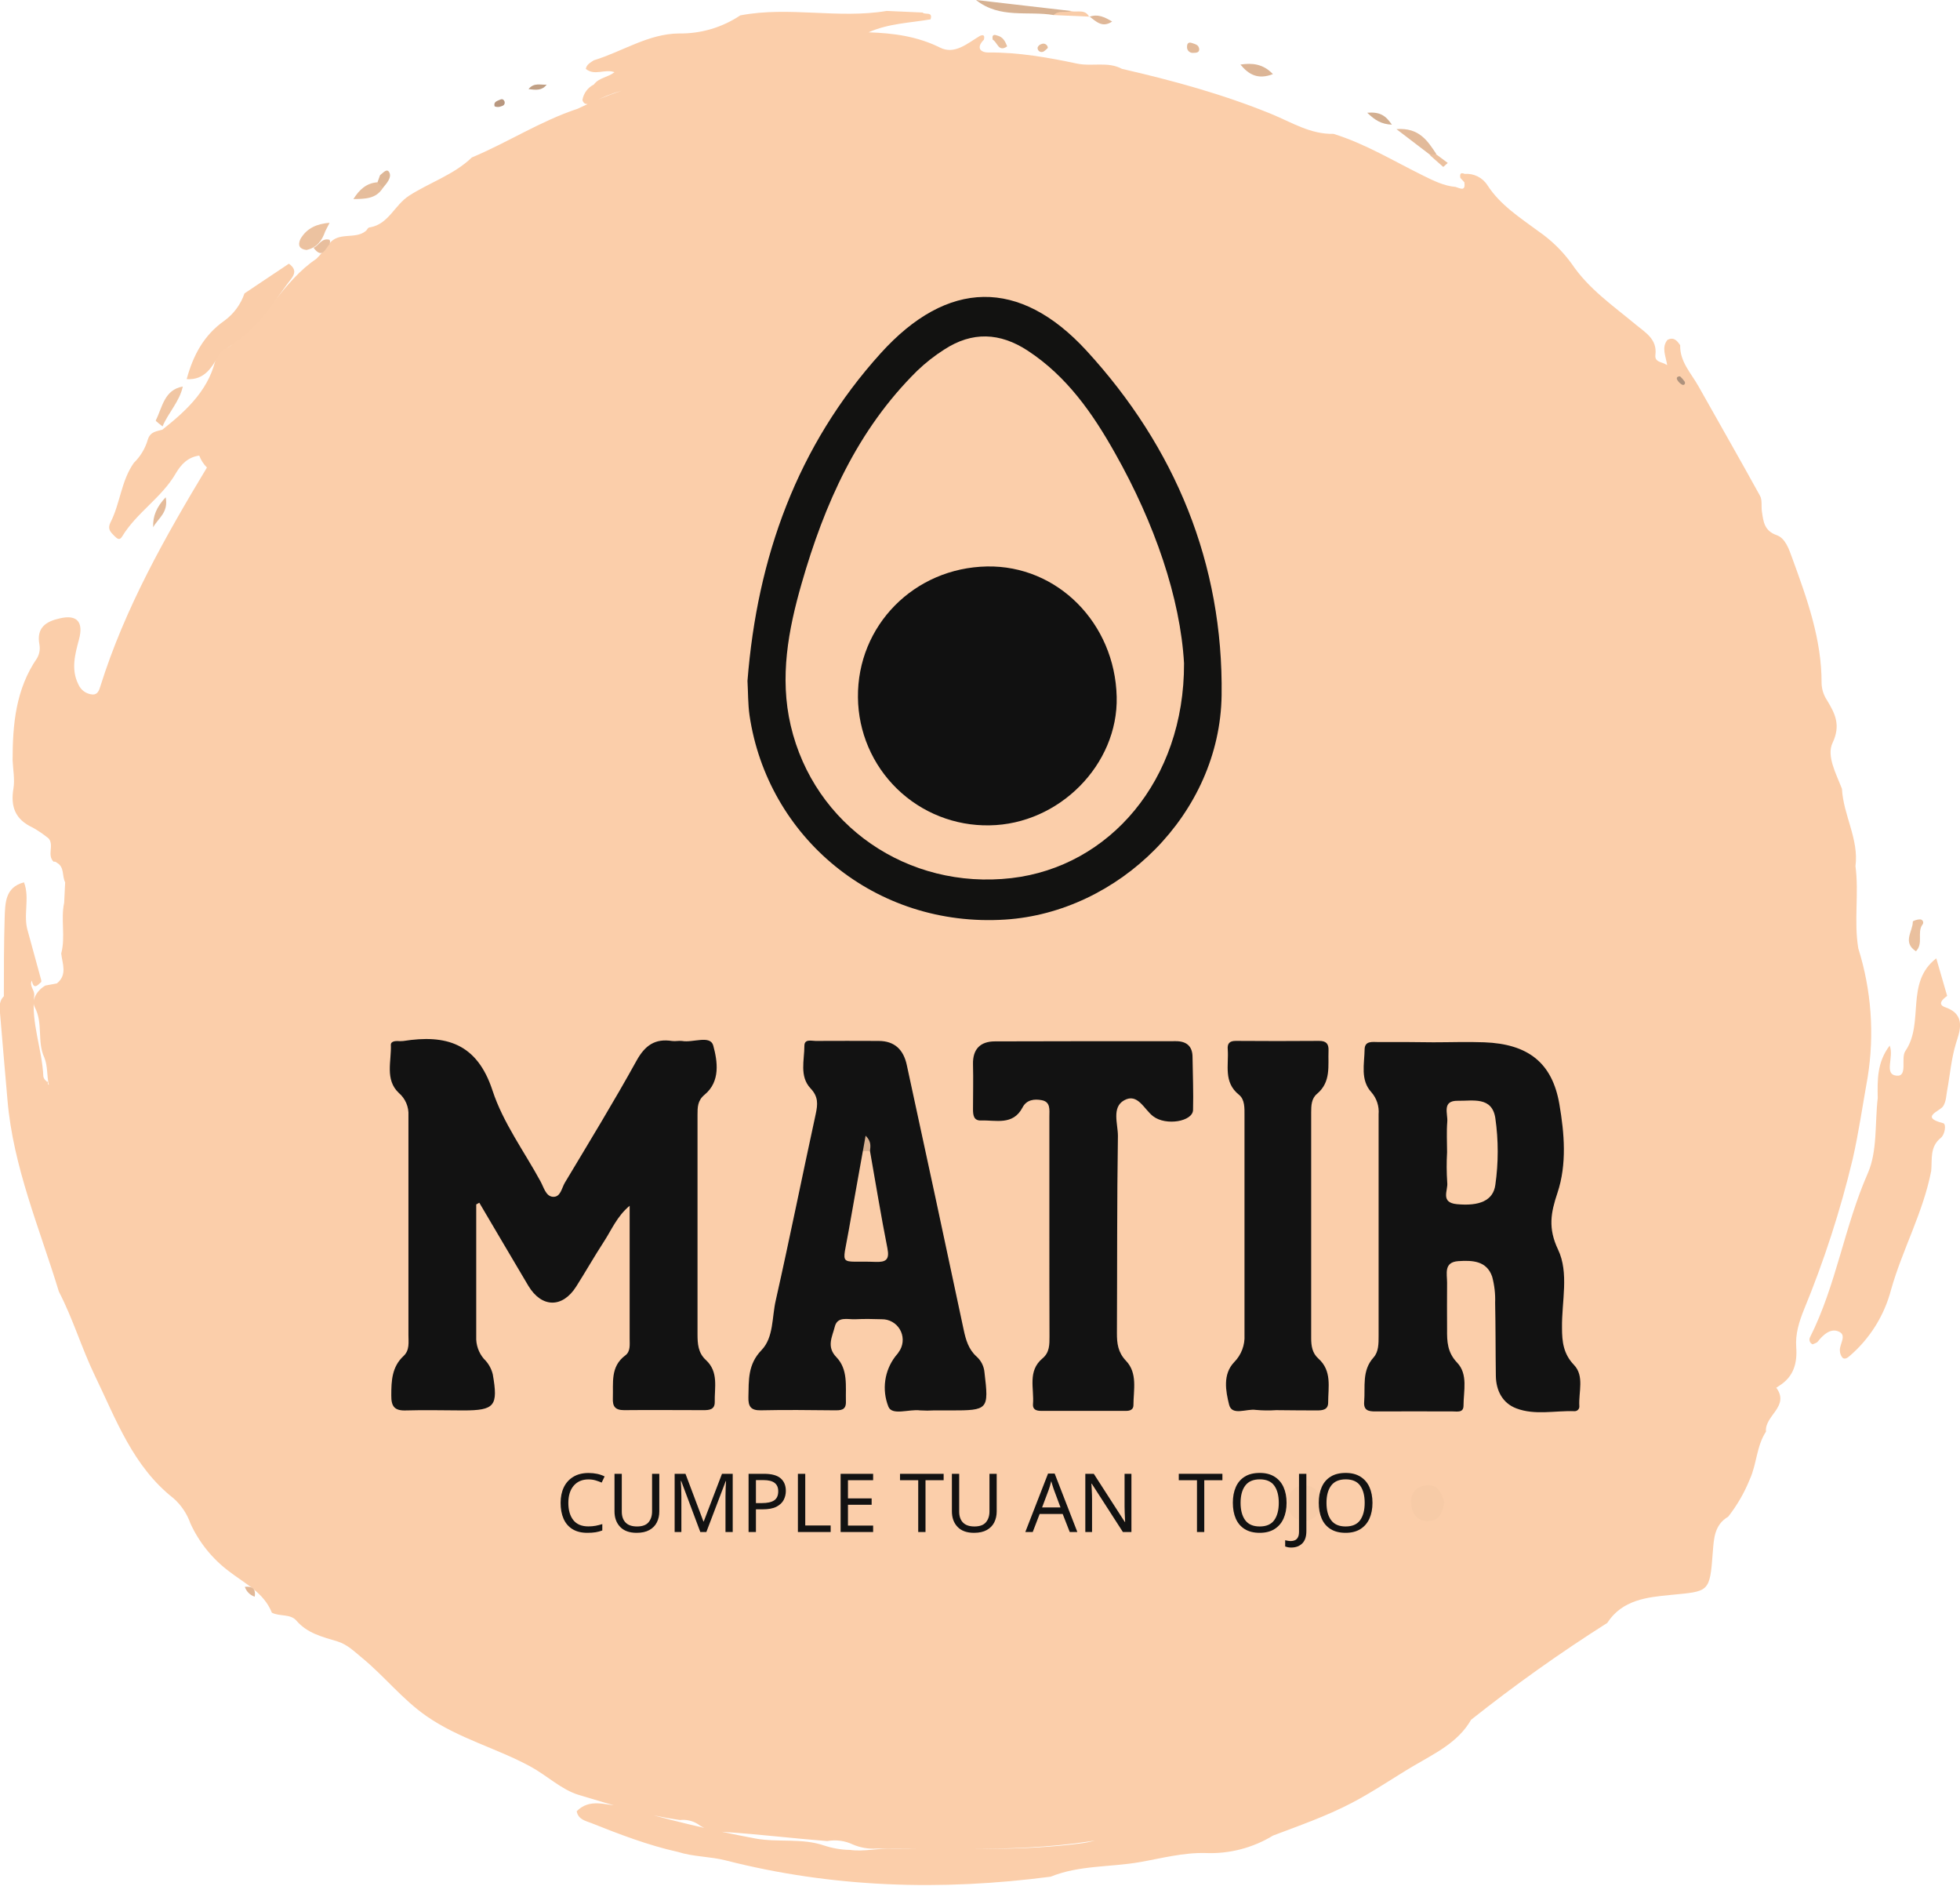
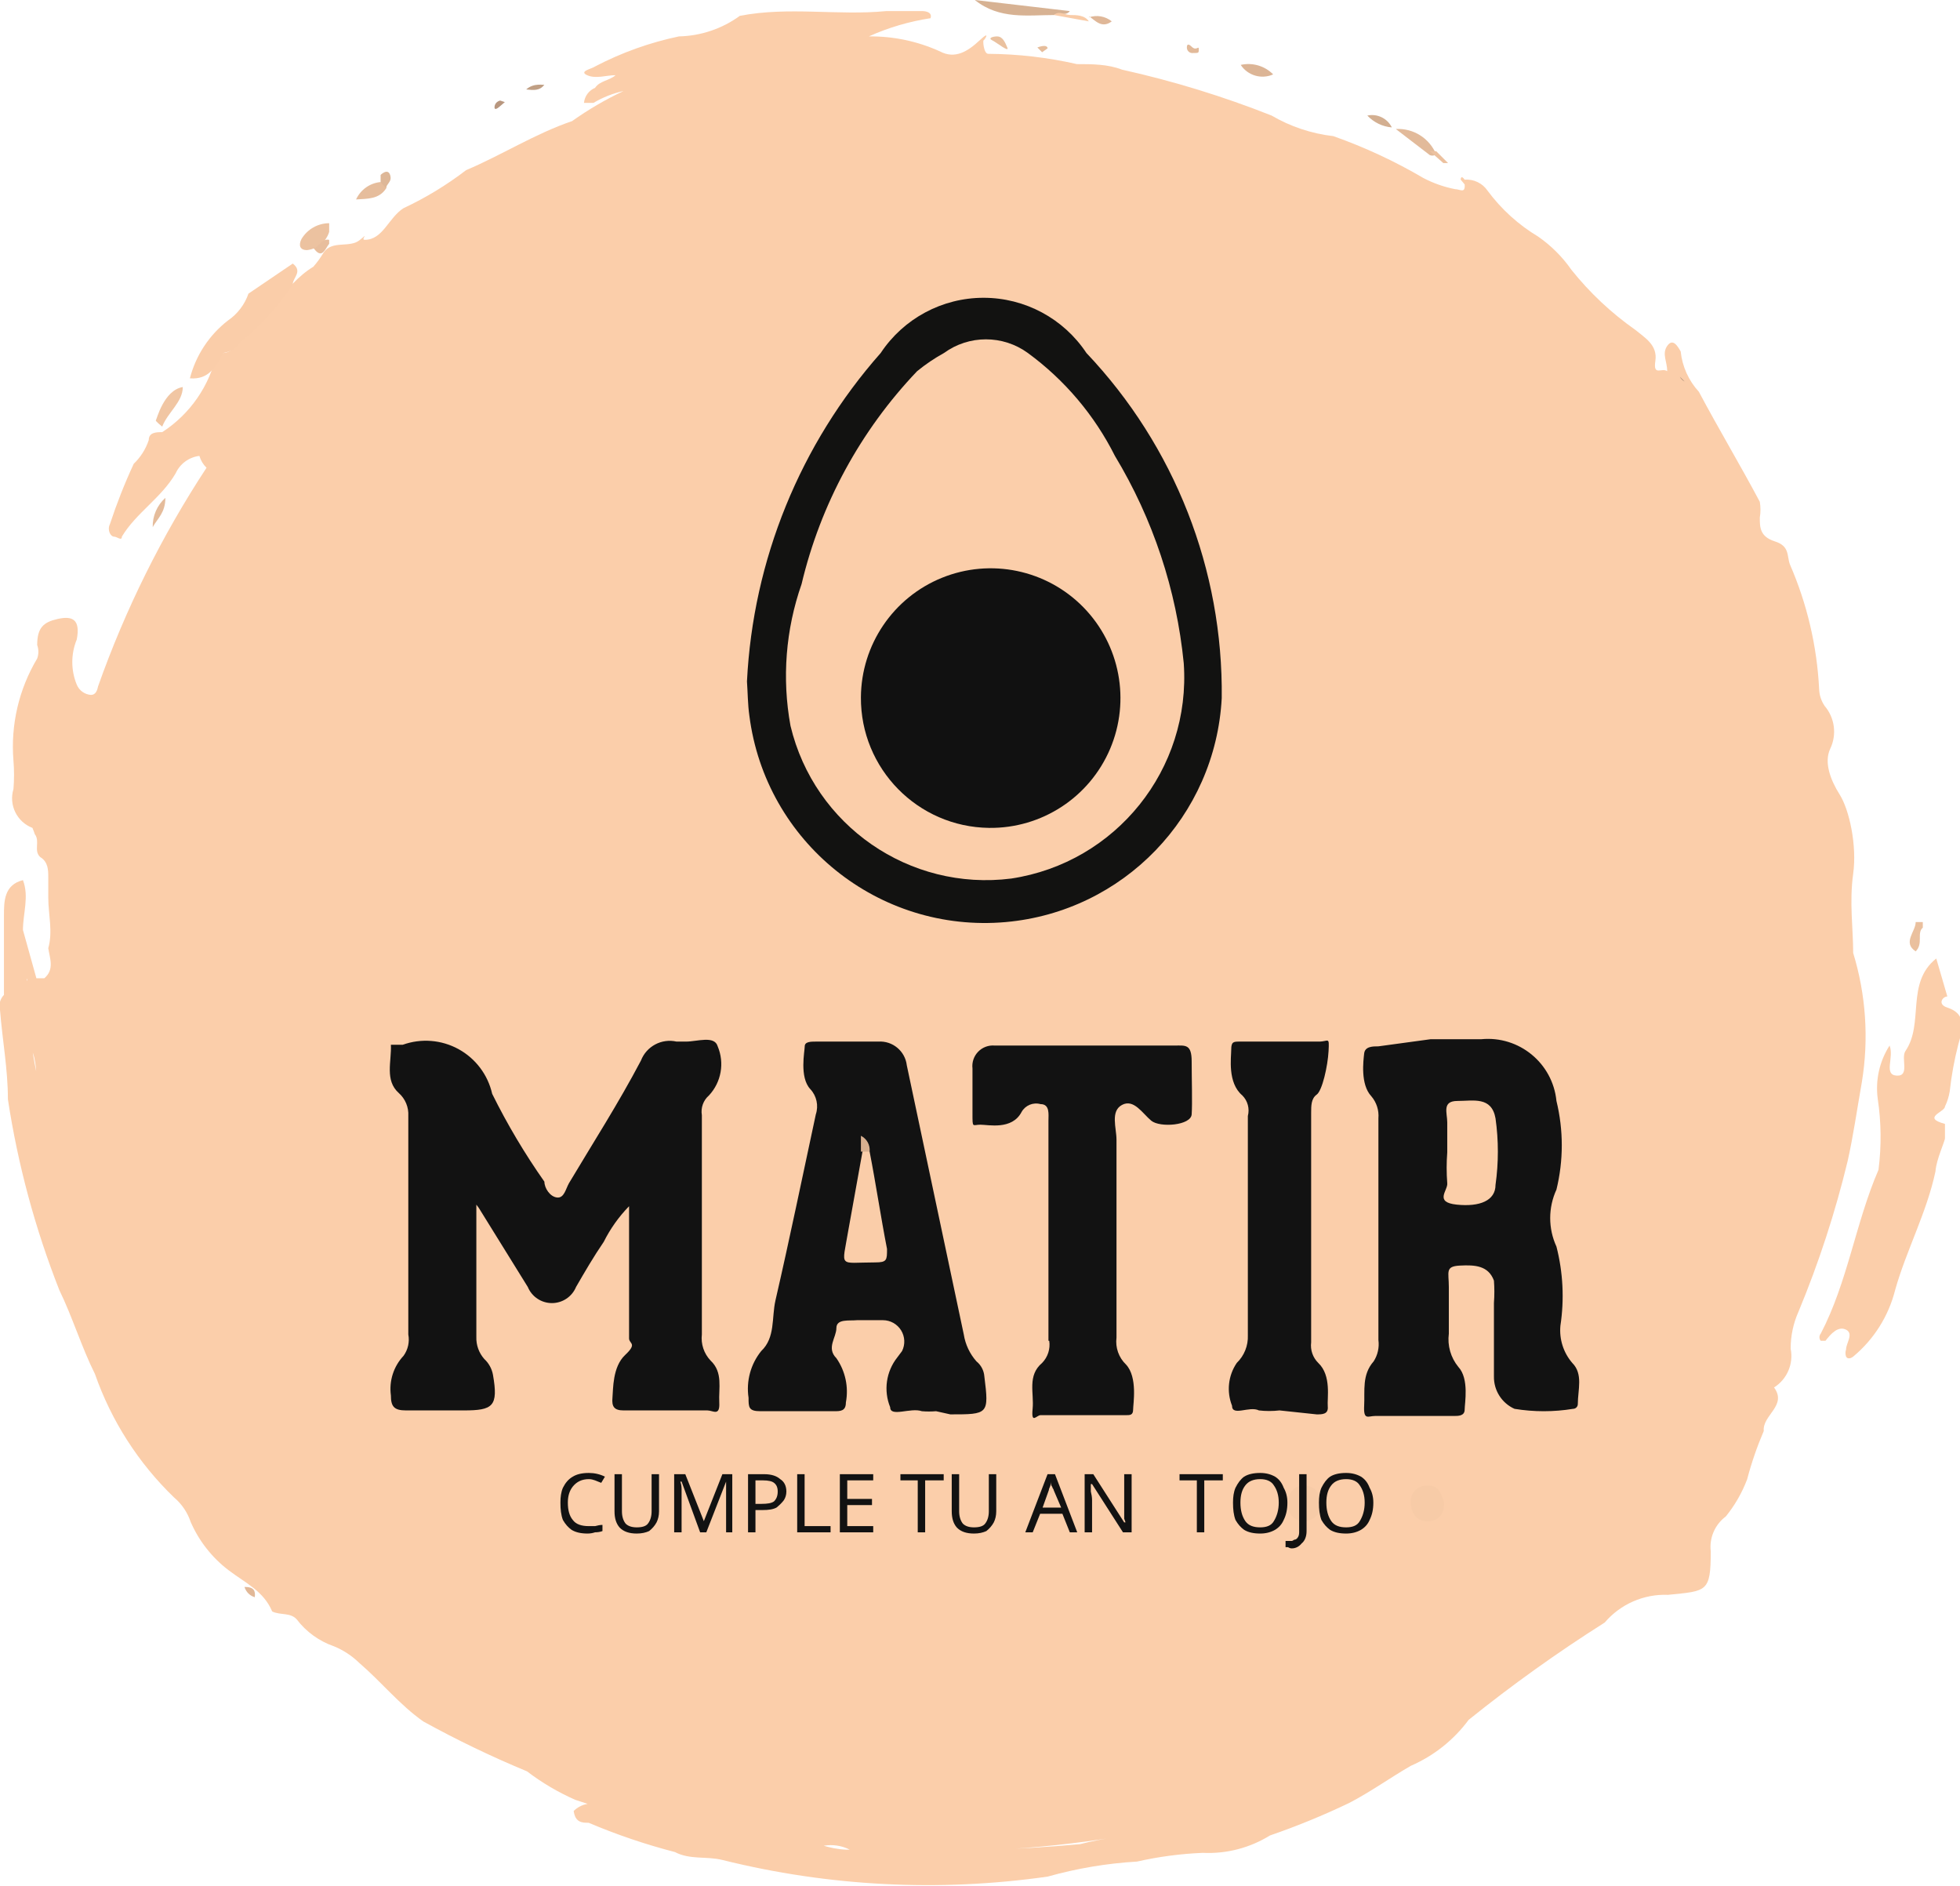
- <svg xmlns="http://www.w3.org/2000/svg" id="Capa_1" data-name="Capa 1" viewBox="0 0 491.49 472.62">
+ <svg xmlns="http://www.w3.org/2000/svg" id="Capa_1" data-name="Capa 1" viewBox="0 0 24.77 23.82">
  <defs>
-     <style>.cls-1{fill:#fbceaa;}.cls-2{fill:#e5bc9b;}.cls-3{fill:#e2ba9a;}.cls-4{fill:#d3af91;}.cls-5{fill:#ecc19f;}.cls-6{fill:#facda9;}.cls-7{fill:#f1c6a3;}.cls-8{fill:#ecc2a0;}.cls-9{fill:#e6bd9c;}.cls-10{fill:#deb797;}.cls-11{fill:#d7b293;}.cls-12{fill:#f9cca8;}.cls-13{fill:#dfb798;}.cls-14{fill:#eac19f;}.cls-15{fill:#e6bd9b;}.cls-16{fill:#dcb596;}.cls-17{fill:#eac09e;}.cls-18{fill:#c09f84;}.cls-19{fill:#b8977f;}.cls-20{fill:#e8be9d;}.cls-21{fill:#121211;}.cls-22,.cls-29{fill:#121212;}.cls-23{fill:#ae927c;}.cls-24{fill:#e2b897;}.cls-25{fill:#fbcea9;}.cls-26{fill:#d8b090;}.cls-27{fill:#f7cba7;}.cls-28{fill:#111;}.cls-29{font-size:20.44px;font-family:ArialRoundedMTBold, Arial Rounded MT Bold;}.cls-30{letter-spacing:-0.01em;}</style>
+     <style>.cls-1{fill:#fbceaa;}.cls-2{fill:#e5bc9b;}.cls-3{fill:#e2ba9a;}.cls-4{fill:#d3af91;}.cls-5{fill:#ecc19f;}.cls-6{fill:#facda9;}.cls-7{fill:#f1c6a3;}.cls-8{fill:#ecc2a0;}.cls-9{fill:#e6bd9c;}.cls-10{fill:#deb797;}.cls-11{fill:#d7b293;}.cls-12{fill:#f9cca8;}.cls-13{fill:#dfb798;}.cls-14{fill:#eac19f;}.cls-15{fill:#e6bd9b;}.cls-16{fill:#dcb596;}.cls-17{fill:#eac09e;}.cls-18{fill:#c09f84;}.cls-19{fill:#b8977f;}.cls-20{fill:#e8be9d;}.cls-21{fill:#121211;}.cls-22,.cls-29{fill:#121212;}.cls-23{fill:#ae927c;}.cls-24{fill:#e2b897;}.cls-25{fill:#fbcea9;}.cls-26{fill:#d8b090;}.cls-27{fill:#f7cba7;}.cls-28{fill:#111;}.cls-29{font-size:1.03px;font-family:ArialRoundedMTBold, Arial Rounded MT Bold;}.cls-30{letter-spacing:-0.01em;}</style>
  </defs>
  <g id="Logo">
-     <path class="cls-1" d="M191.08,17.75c12.18-2.34,24.53.92,36.72-1.12l9,.4c.59.67,2.62-.36,2,1.71-5.17.9-10.51,1-15.54,3.25,6.26.21,12.21,1,17.91,3.83,3.65,1.85,6.87-1.05,10-2.93,1.07-.46,1.21.06,1,.95-2,2-.91,3.23,1.19,3.21,7.5-.06,14.93,1.25,22.1,2.77,3.84.82,7.79-.59,11.33,1.33,12.73,2.92,25.34,6.36,37.42,11.3,5.13,2.1,9.83,5.13,15.63,5,8,2.47,15.14,6.86,22.6,10.52,2.57,1.26,5.1,2.52,8,2.78,1.11.31,2.57,1.29,2.21-1.17l-1-1.09c-.17-.9,0-1.48,1.08-1a6.19,6.19,0,0,1,5.7,2.82c3.23,5,8.13,8.1,12.76,11.53A34.4,34.4,0,0,1,399.56,80c4.23,6.29,10.32,10.49,16,15.2,2.38,2,5.5,3.67,5,7.64-.23,1.93,1.58,1.68,2.95,2.59-.36-2.33-1.47-4.42.07-6.33,1.59-.82,2.41.19,3.19,1.33-.1,4.15,2.74,7,4.58,10.28,5.14,9.16,10.38,18.27,15.44,27.47.6,1.09.28,2.66.48,4,.38,2.47.56,4.77,3.72,5.88,2.19.77,3.09,3.58,3.88,5.74,3.7,10.16,7.41,20.35,7.36,31.39a8.12,8.12,0,0,0,1.37,4.26c2,3.32,3.51,6.21,1.37,10.71-1.54,3.27.93,7.73,2.37,11.49.34,6.6,4.27,12.57,3.39,19.39.91,6.85-.44,13.78.71,20.62a70.47,70.47,0,0,1,2.33,32.38c-1.23,6.82-2.21,13.69-3.74,20.44a254.29,254.29,0,0,1-12.23,37.76c-1.2,3-2.17,6.09-1.93,9.34.29,4-.6,7.37-4.16,9.65l-.84.56c3.47,4.68-3,7-2.58,11-2.4,3.64-2.29,8.11-4.08,12a38.27,38.27,0,0,1-5.41,9.34c-3.43,2-3.59,5.48-3.84,8.79-.78,10.33-.87,9.87-10.73,10.83-5.66.55-12,1.18-15.74,7a394.52,394.52,0,0,0-34.15,24.28c-3.28,5.75-9.27,8.51-14.47,11.59s-10.13,6.48-15.5,9.28c-6.39,3.33-13.05,5.64-19.69,8.16a30.11,30.11,0,0,1-16.91,4.38c-5.57-.15-11.07,1.32-16.47,2.27-7.45,1.31-15.22.75-22.39,3.66-27.42,3.58-54.61,2.78-81.51-4.09-3.92-1-8.06-.88-11.95-2.12-7.45-1.65-14.56-4.38-21.64-7.2-1.5-.6-3.35-.89-3.75-3,3.32-3.34,7.26-1.49,11-1.32A335,335,0,0,0,195,474.82c5.64,1,11.55-.18,17.13,1.74a21.66,21.66,0,0,0,6.49,1.1c3.58.49,7.13-.5,10.7-.27,15.91-.2,31.84.72,47.7-1.44,3.21-.44,6.17-1.88,9.15-1.8-19.94,4.33-40.46,3.08-60.91,3.17a13,13,0,0,1-5.9-1,10.57,10.57,0,0,0-6.48-.88c-8.6-.67-17.15-1.72-25.76-2.28-2.32-.15-4.74-.46-6.71-2a7,7,0,0,0-4.44-1c-8.69-1.21-17.09-3.79-25.42-6.3-4.32-1.31-7.94-4.86-12.11-7.12-8.48-4.6-17.94-7-26-12.59-6.06-4.2-10.56-10-16.15-14.6-2-1.63-3.75-3.42-6.28-4.18-3.71-1.12-7.48-2-10.22-5.18-1.53-1.78-4.2-1-6.16-2-2.06-5.11-6.7-7.23-10.76-10.38a31.21,31.21,0,0,1-9.67-12,15.08,15.08,0,0,0-4.2-6.27c-10.21-8-14.42-19.75-19.78-30.83-3.31-6.85-5.46-14.2-9-21-4.82-15.86-11.46-31.21-12.89-48-.63-7.42-1.31-14.85-1.91-22.27-.11-1.37-.11-2.73,1-3.8,0-6.56,0-13.13.2-19.68.14-3.62.08-7.65,4.85-8.87,1.53,4-.33,8.35,1,12.4l3.31,12.09c0,.16.07.41,0,.49-.92.88-1.9,2-2.35-.36-.69,1.39.76,2.4.6,3.75-.8,6.93,2,13.49,2.29,20.31a1.86,1.86,0,0,0,.83,1.19c-.61.29.48-.23.33.41-.1.4.25.58.21.43-.53-2.24-.23-4.62-1.13-6.8-1.87-4-.23-8.54-2.4-12.62-.9-1.68.52-4.2,2.67-5.42l2.88-.53c2.68-2.16,1.38-4.91,1.09-7.5h0c1.12-4.19-.17-8.52.74-12.73l.25-5.12c-.84-1.58-.1-3.82-2.09-4.91a.85.85,0,0,0-.81-.25c-1.71-1.67.18-4.1-1.23-5.82a27.76,27.76,0,0,0-4.06-2.77c-4.32-2-5.55-5.21-4.78-9.77.38-2.28-.11-4.72-.21-7.08,0-9,.79-17.81,6.12-25.57a5,5,0,0,0,.61-3.41c-.82-4.29,1.68-5.84,5.16-6.6,4.3-1,5.91.95,4.77,5.25-1,3.72-2.05,7.53-.19,11.26A4.2,4.2,0,0,0,28.67,188c1.31.05,1.65-1.13,1.93-2,6.15-19.65,16.2-37.4,26.74-54.9a8.49,8.49,0,0,1-1.93-3c-2.82.4-4.53,2.15-5.92,4.53C46,138.65,39.7,142.4,36.07,148.4c-.68,1.11-1.25.49-1.94-.15-1-1-1.77-1.75-1-3.34,2.47-4.78,2.68-10.46,5.9-15a13.31,13.31,0,0,0,3.5-5.86c.65-2,2.18-2,3.65-2.45,6.3-5,12.1-10.37,13.59-18.84a3.08,3.08,0,0,1,1.36-1.53,3.2,3.2,0,0,0,3.08-1.8c8.16-5.57,12.32-15.11,20.53-20.62a13.92,13.92,0,0,0,2.68-3.51L88,75c2.35-3.11,6.52-1,9.17-3.2.39-.29.48-.93,1.12-.92,4.62-.84,6.09-5.58,9.76-7.94,5.17-3.32,11.22-5.24,15.73-9.58,9-3.76,17.23-9.14,26.53-12.21a91.85,91.85,0,0,1,11.1-4.55,38.72,38.72,0,0,0-7.5,3c-.65.38-2,.84-2.41-.65a5.3,5.3,0,0,1,2.87-3.87c1.24-1.73,3.5-1.76,5.17-3.09-2.41-.9-5,1-7.19-.83.21-1.16,1.19-1.59,2-2.15,7.17-2.18,13.71-6.69,21.39-6.73A26.91,26.91,0,0,0,191.08,17.75Z" transform="translate(-5.45 -13.89)" />
-     <path class="cls-2" d="M47,138.55c.76,3.89-2,5.34-3.14,7.53C43.74,143.3,44.69,141,47,138.55Z" transform="translate(-5.45 -13.89)" />
-     <path class="cls-1" d="M476.31,289.18c-.08-4.5-.2-9,3-13.16,1.15,2.91-1.56,7.2,1.71,7.54,2.92.31,1-4.4,2.21-6.17,4.86-7.07-.14-17.15,7.76-23.25.88,3,1.8,6.23,2.73,9.42-1.15.83-2.57,2.13-.45,2.86,5.35,1.84,3.54,6.19,2.67,9-1.22,4-1.5,8-2.24,11.94-.24,1.32-.22,2.65-1,3.87s-5.95,2.73,0,4.23c.91.22.41,2.9-.53,3.65-2.87,2.29-2.17,5.4-2.45,8.32-2,10.38-7.21,19.68-10.07,29.79a32.8,32.8,0,0,1-10.43,16.65c-.55.47-1.2.9-1.76.38a2.87,2.87,0,0,1-.64-1.75c-.16-1.67,2-4-.5-4.88-1.95-.71-3.74.94-5.05,2.61-.29.36-.87.47-1.28.68a1.28,1.28,0,0,1-.69-1.71c6.6-13.08,8.63-27.77,14.52-41.18C476.26,302.47,475.57,295.51,476.31,289.18Z" transform="translate(-5.45 -13.89)" />
-     <path class="cls-3" d="M364,52.66l-8.38-6.4c5.73-.44,7.84,3,10,6.23A1.23,1.23,0,0,1,364,52.66Z" transform="translate(-5.45 -13.89)" />
-     <path class="cls-4" d="M348.29,42.15c3.26-.27,4.67.76,6.19,3C351.83,45,350.33,44.1,348.29,42.15Z" transform="translate(-5.45 -13.89)" />
-     <path class="cls-5" d="M368.49,54.74l-1.13,1-3.41-3,1.63-.17Z" transform="translate(-5.45 -13.89)" />
-     <path class="cls-6" d="M61.54,101.51l-1,1c-1.86,3.31-3.64,6.71-8.28,6.43,1.61-5.9,4.24-11,9.5-14.68a14.13,14.13,0,0,0,5-6.82L77.89,80c2.68,1.9.72,3.54-.39,5.06-3.85,5.31-7.44,10.87-13.07,14.58A7.23,7.23,0,0,1,61.54,101.51Z" transform="translate(-5.45 -13.89)" />
-     <path class="cls-7" d="M51.29,110.79c-.81,3.77-3.62,6.52-5.08,10-.59-.51-1.78-1.33-1.7-1.5C46.18,116,46.6,111.63,51.29,110.79Z" transform="translate(-5.45 -13.89)" />
-     <path class="cls-8" d="M88.1,69.74,87,71.89c-.79,2.33-2.12,4.13-4.71,4.67-1.74-.23-2.23-1.15-1.51-2.74C82.41,71,85,70,88.1,69.74Z" transform="translate(-5.45 -13.89)" />
-     <path class="cls-9" d="M101.46,61c-1.74,2.82-4.59,2.74-7.39,2.8,1.41-2.27,3.19-4,6-4.21C101.26,59.36,101.89,59.65,101.46,61Z" transform="translate(-5.45 -13.89)" />
-     <path class="cls-10" d="M101.46,61l-1.35-1.41.64-1.78c.74-.53,1.75-1.9,2.35-.64S102.42,59.84,101.46,61Z" transform="translate(-5.45 -13.89)" />
-     <path class="cls-11" d="M269.69,17.67c-6.5-1.11-13.5,1-19.49-3.78L274,16.64C272.81,18.07,271,16.77,269.69,17.67Z" transform="translate(-5.45 -13.89)" />
-     <path class="cls-12" d="M269.69,17.67c1.2-1.3,2.9-.51,4.29-1,1.56.41,3.59-.62,4.61,1.48l.06-.09Z" transform="translate(-5.45 -13.89)" />
-     <path class="cls-13" d="M278.59,18.12c2.13-.82,3.89.07,5.74,1.17-2.47,1.66-4,0-5.68-1.26Z" transform="translate(-5.45 -13.89)" />
-     <path class="cls-14" d="M255.51,22.8c1.43.33,2,1.44,2.5,2.71-2.21,1.57-2.44-1.07-3.62-1.66C254.19,22.89,254.41,22.37,255.51,22.8Z" transform="translate(-5.45 -13.89)" />
-     <path class="cls-15" d="M268.21,25.91c-.39.31-.84.91-1.38,1a1,1,0,0,1-1.18-1.16,1.5,1.5,0,0,1,1-.83A1.12,1.12,0,0,1,268.21,25.91Z" transform="translate(-5.45 -13.89)" />
-     <path class="cls-16" d="M316.53,30.07c2.92-.43,5.64-.2,8.12,2.4-3.75,1.46-6.11.1-8.14-2.39Z" transform="translate(-5.45 -13.89)" />
-     <path class="cls-3" d="M306.17,26.23c0,.92-.88.9-1.47.91a1.42,1.42,0,0,1-1.59-1.54c0-.88.44-1.22,1.25-.92S306.05,25.08,306.17,26.23Z" transform="translate(-5.45 -13.89)" />
-     <path class="cls-17" d="M485.89,252.37c-3.47-2.27-.76-5-.78-7.43,0-.19,1.1-.56,1.69-.56a.8.8,0,0,1,.7,1.34C486.12,247.69,487.82,250.43,485.89,252.37Z" transform="translate(-5.45 -13.89)" />
-     <path class="cls-18" d="M142.53,35.11c-1.15,1.51-2.66,1.37-4.54,1.11C139.34,34.53,141,35.23,142.53,35.11Z" transform="translate(-5.45 -13.89)" />
-     <path class="cls-19" d="M132,39.41c.13,1-.7,1.05-1.25,1.25-.39.13-1.25,0-1.29-.17-.28-1.12.71-1.3,1.43-1.63C131.47,38.6,131.8,38.9,132,39.41Z" transform="translate(-5.45 -13.89)" />
-     <path class="cls-20" d="M84.07,76c1.38-.56,2-2.54,4-2a.92.92,0,0,1,0,1l.13,0C87,76.17,86.33,79,84.07,76Z" transform="translate(-5.45 -13.89)" />
-     <path class="cls-21" d="M192.89,184.58c2.44-30.93,12.43-58.94,33.42-82.15,16.72-18.49,34.79-18.91,51.6-.62,22.25,24.24,34.32,53.44,33.87,86.38-.41,29.82-25.94,54.39-54.2,56.23-32.74,2.13-59.67-20.7-64.18-51.2C193,190.38,193.05,187.46,192.89,184.58Z" transform="translate(-5.45 -13.89)" />
-     <path class="cls-22" d="M124.87,315.84c0,11,0,22.08,0,33.12a8,8,0,0,0,1.92,5.59,8,8,0,0,1,2.23,3.88c1.38,7.93.52,9.05-7.42,9.05-4.76,0-9.52-.15-14.27,0-2.93.12-3.8-.95-3.76-3.81,0-3.65.16-7.13,3.07-9.83,1.57-1.46,1.23-3.44,1.23-5.27,0-18.34,0-36.68,0-55a6.92,6.92,0,0,0-2.41-5.68c-3.55-3.35-1.81-8-2-12.11,0-.7.84-.91,1.56-.91a8.68,8.68,0,0,0,1.53,0c10.7-1.69,18.52.52,22.41,12.43,2.64,8.07,7.95,15.25,12.07,22.83.79,1.47,1.3,3.62,3,3.79,2,.19,2.25-2.18,3.06-3.53,6.09-10.17,12.28-20.28,18-30.63,2.12-3.81,4.63-5.56,8.88-4.9.83.13,1.72-.11,2.54,0,2.69.5,7.06-1.58,7.8,1.16,1.06,3.93,1.85,9-2.2,12.33-1.74,1.45-1.75,3.11-1.75,5q0,27.51,0,55c0,2.42.14,4.7,2.1,6.49,3.25,3,2.13,6.92,2.22,10.57,0,1.91-1.43,2-2.85,2-6.63,0-13.25-.07-19.87,0-2.33,0-2.91-1-2.83-3,.14-3.84-.68-7.88,3.1-10.71,1.38-1,1.1-2.76,1.11-4.27,0-10.87,0-21.74,0-33.26-3.2,2.67-4.54,6.07-6.46,9-2.4,3.69-4.58,7.53-6.94,11.25-3.45,5.45-8.67,5.36-12-.18-4.12-6.93-8.2-13.89-12.3-20.83Zm226.28-40.71c-1.47,0-3.47-.4-3.51,1.83-.05,3.66-1.12,7.66,1.69,10.74a7.45,7.45,0,0,1,1.82,5.56q0,27.78,0,55.57c0,1.9,0,3.95-1.25,5.35-3,3.32-2.06,7.31-2.37,11.11-.18,2.21,1.1,2.45,2.85,2.44,6.46-.05,12.92,0,19.38,0,1.09,0,2.67.38,2.68-1.43,0-3.69,1.18-7.88-1.59-10.79-2.47-2.59-2.56-5.3-2.53-8.36,0-3.91-.05-7.82,0-11.72,0-2.23-.88-5.14,2.84-5.38,3.49-.22,7.09-.12,8.47,3.91a22.13,22.13,0,0,1,.74,6.53c.13,6.12.09,12.24.18,18.35.06,3.72,1.71,6.82,5.12,8.12,4.69,1.79,9.73.53,14.62.71a1.17,1.17,0,0,0,1.19-1.33c-.2-3.48,1.31-7.5-1.34-10.27s-3-5.81-3-9.29c-.1-6.6,1.81-13.77-1-19.64-2.53-5.34-1.83-9.17-.13-14.24,2.37-7.13,1.73-14.87.47-22.19-1.79-10.46-7.91-15.11-18.85-15.52-4.25-.16-8.5,0-12.75,0C360.32,275.12,355.74,275.11,351.15,275.13ZM243.86,367.48c9.42,0,9.57-.21,8.46-9.52a6,6,0,0,0-2-4c-2-1.81-2.68-4.17-3.22-6.71q-7.06-33.23-14.27-66.4c-.82-3.76-3-6-7.07-6-5.26,0-10.52-.05-15.79,0-1,0-2.79-.56-2.81,1.19,0,3.63-1.29,7.67,1.54,10.7,2,2.1,1.82,4,1.29,6.48-3.38,15.53-6.51,31.12-10,46.62-1,4.24-.49,9.31-3.58,12.52-3.48,3.6-3.18,7.55-3.29,11.76-.06,2.33.57,3.38,3.12,3.33,6.1-.14,12.22-.06,18.33,0,1.6,0,3.09.1,3-2.24-.1-3.88.58-8-2.4-11.1-2.54-2.61-1-5.14-.4-7.59.67-2.73,3.27-1.8,5.18-1.9,2.2-.11,4.41-.07,6.62,0a5.17,5.17,0,0,1,4.6,7.67,8.82,8.82,0,0,1-1.19,1.63,12.9,12.9,0,0,0-1.78,12.55c.87,2.42,5.21.62,8,1a28.32,28.32,0,0,0,3.57,0Zm24.76-18.6c0,2.07.05,4.06-1.76,5.56-3.8,3.18-2.05,7.56-2.38,11.47-.11,1.33.84,1.68,2,1.68l21.41,0c.9,0,1.77-.32,1.78-1.38,0-3.86,1.11-8.08-1.89-11.2-2-2.12-2.26-4.35-2.25-6.93.08-16.48,0-33,.25-49.44,0-3-1.6-7.13,1.55-8.9,3.42-1.92,5,2.27,7.29,4,3.23,2.46,9.92,1.3,10-1.58.12-4.41-.07-8.83-.13-13.25,0-2.74-1.5-4-4.18-4-15.12,0-30.24,0-45.37.05-3.62,0-5.6,1.9-5.5,5.75s0,7.48,0,11.22c0,1.47.14,2.93,2,2.86,3.73-.13,8,1.31,10.4-3.22,1-2,3-2.22,4.82-1.87,2.28.42,1.93,2.42,1.93,4.1v28C268.6,330.86,268.58,339.87,268.62,348.88Zm67,18.6c1.47,0,2.89-.13,2.88-2,0-3.82,1-7.91-2.45-11-1.54-1.37-1.81-3.19-1.81-5.11q0-28.27,0-56.55c0-1.75.05-3.53,1.46-4.7,3.57-3,2.74-7,2.89-10.87.07-1.74-.64-2.42-2.38-2.41q-10.44.08-20.89,0c-1.54,0-2.14.65-2,2.14.28,3.93-1.12,8.19,2.79,11.34,1.52,1.22,1.41,3.34,1.41,5.24q0,27.52,0,55a9,9,0,0,1-2.59,6.82c-2.92,3.05-2.11,7.29-1.27,10.66.72,2.9,4.39.94,6.71,1.31a32,32,0,0,0,5.09.06C328.84,367.47,332.23,367.45,335.63,367.48Z" transform="translate(-5.45 -13.89)" />
-     <path class="cls-23" d="M426.75,108.24a8.07,8.07,0,0,1,1.12,1.28c.31.5-.05,1-.54.84a3,3,0,0,1-1.29-1.24C425.83,108.79,425.84,108.22,426.75,108.24Z" transform="translate(-5.45 -13.89)" />
-     <path class="cls-24" d="M66.85,411.69c2.44-.16,2.67.94,2.48,2.48A3.81,3.81,0,0,1,66.85,411.69Z" transform="translate(-5.45 -13.89)" />
-     <path class="cls-1" d="M302.36,180.18c.1,29.36-18.75,51-43.28,53.85-26,3-49.49-13.21-55.35-38.24-2.83-12.12-.61-24,2.73-35.6,5.71-19.9,13.95-38.53,29-53.36a43.2,43.2,0,0,1,6.78-5.32c7-4.56,13.95-4.27,20.92.29,9.82,6.43,16.31,15.75,21.89,25.68C295,145.09,301.43,163.84,302.36,180.18Z" transform="translate(-5.45 -13.89)" />
-     <path class="cls-25" d="M368.32,302.74c0-2.55-.16-5.11.05-7.63.18-2-1.42-5.33,2.66-5.26,3.71.07,8.55-1.14,9.39,4.35a59,59,0,0,1,0,16.74c-.53,3.94-4,5.37-9.65,4.83-4.23-.41-2.16-3.49-2.41-5.41A60.47,60.47,0,0,1,368.32,302.74Z" transform="translate(-5.45 -13.89)" />
-     <path class="cls-6" d="M223.61,302.45c1.44,8.13,2.76,16.28,4.37,24.38.57,2.87-.37,3.51-3,3.41-9.35-.36-8.35,1.6-6.71-7.85,1.16-6.65,2.37-13.29,3.55-19.93A1.08,1.08,0,0,1,223.61,302.45Z" transform="translate(-5.45 -13.89)" />
-     <path class="cls-26" d="M223.61,302.45h-1.78l.68-3.85C224,300.06,223.72,301.28,223.61,302.45Z" transform="translate(-5.45 -13.89)" />
-     <path class="cls-27" d="M332.34,395.24c-2.7-.33-3.85-2.1-3.85-4.56,0-2.85,1.77-4.61,4.48-4.39,2.48.19,3.81,2.39,3.66,4.74A4.26,4.26,0,0,1,332.34,395.24Z" transform="translate(-5.45 -13.89)" />
-     <path class="cls-27" d="M367.62,390.52c-.42,2.37-1.12,4.52-3.82,4.68-2.88.17-4.29-1.66-4.48-4.37-.22-2.91,1.57-4.5,4.18-4.6S367,388.35,367.62,390.52Z" transform="translate(-5.45 -13.89)" />
-     <path class="cls-28" d="M220.59,188.73c-.2-18,14.09-32.49,32.37-32.83,17.62-.32,32.06,14.18,32.51,32.66.42,17-14.44,32-31.9,32.24A32.37,32.37,0,0,1,220.59,188.73Z" transform="translate(-5.45 -13.89)" />
+     <path class="cls-1" d="M9.47.74c.62-.12,1.24,0,1.85-.06l.46,0s.13,0,.1.09A3,3,0,0,0,11.1,1a2.11,2.11,0,0,1,.9.19c.19.1.35,0,.5-.14s.06,0,.05,0,0,.17.06.17a5.2,5.2,0,0,1,1.12.13c.19,0,.39,0,.57.07A12.46,12.46,0,0,1,16.19,2a2,2,0,0,0,.78.26,6.57,6.57,0,0,1,1.14.53,1.47,1.47,0,0,0,.4.14c.06,0,.13.06.12-.06l-.05-.06s0-.07.05,0a.32.32,0,0,1,.29.14,2.21,2.21,0,0,0,.64.58,1.68,1.68,0,0,1,.42.42,3.91,3.91,0,0,0,.81.76c.12.1.28.19.25.39s.08.08.15.13c0-.12-.07-.22,0-.32s.13,0,.17.07a.89.89,0,0,0,.23.51c.25.47.52.92.77,1.39a.6.6,0,0,1,0,.2c0,.12,0,.24.19.3s.15.18.19.29a4.51,4.51,0,0,1,.37,1.58.4.4,0,0,0,.07.21.5.5,0,0,1,.07.54c-.08.17,0,.39.12.58s.22.64.17,1,0,.69,0,1a3.59,3.59,0,0,1,.11,1.63c-.06.34-.11.69-.18,1a12.78,12.78,0,0,1-.62,1.9,1.14,1.14,0,0,0-.1.47.47.47,0,0,1-.21.49l0,0c.17.23-.15.35-.13.55a4.39,4.39,0,0,0-.21.61,1.69,1.69,0,0,1-.27.47.48.48,0,0,0-.19.44c0,.52-.05.5-.54.55a1,1,0,0,0-.8.35,18.6,18.6,0,0,0-1.72,1.23,1.8,1.8,0,0,1-.73.58c-.26.15-.51.33-.78.47a9.39,9.39,0,0,1-1,.41,1.48,1.48,0,0,1-.85.22,4.6,4.6,0,0,0-.83.11,5.34,5.34,0,0,0-1.13.19,10.74,10.74,0,0,1-4.11-.21c-.2-.05-.41,0-.6-.1a7.76,7.76,0,0,1-1.09-.37c-.08,0-.17,0-.19-.15.17-.16.36-.07.55-.06.57.16,1.14.3,1.71.4a8.27,8.27,0,0,1,.87.09,1.13,1.13,0,0,0,.32.06c.18,0,.36,0,.54,0a19.4,19.4,0,0,0,2.41-.07,4.14,4.14,0,0,1,.46-.09,14.31,14.31,0,0,1-3.07.16.61.61,0,0,1-.3,0,.53.53,0,0,0-.33-.05l-1.29-.11a.59.59,0,0,1-.34-.1.37.37,0,0,0-.23-.05,8.26,8.26,0,0,1-1.28-.32,3,3,0,0,1-.61-.36,13.12,13.12,0,0,1-1.31-.63c-.3-.21-.53-.5-.81-.74a1,1,0,0,0-.32-.21A1,1,0,0,1,3.87,21c-.08-.09-.21-.05-.31-.1-.11-.26-.34-.36-.55-.52a1.54,1.54,0,0,1-.48-.61.69.69,0,0,0-.21-.31,4,4,0,0,1-1-1.56c-.17-.34-.28-.71-.45-1.06a11.15,11.15,0,0,1-.65-2.41c0-.38-.07-.75-.1-1.13a.2.2,0,0,1,.05-.19c0-.33,0-.66,0-1,0-.18,0-.39.24-.45.08.21,0,.42,0,.63l.17.61v0c-.05.05-.1.1-.12,0,0,.07,0,.12,0,.19a6,6,0,0,0,.12,1s0,0,0,.06,0,0,0,0,0,0,0,0,0-.23-.06-.34,0-.43-.12-.64,0-.21.13-.27l.15,0c.13-.11.07-.25.05-.38h0c.06-.21,0-.43,0-.64v-.26c0-.08,0-.19-.1-.25h0c-.09-.08,0-.2-.07-.29A.9.9,0,0,0,.53,11a.4.4,0,0,1-.24-.49,2.17,2.17,0,0,0,0-.36A2.17,2.17,0,0,1,.59,8.86a.25.25,0,0,0,0-.17c0-.22.08-.29.26-.33s.29,0,.24.26a.75.75,0,0,0,0,.57.21.21,0,0,0,.18.13c.06,0,.08-.06.09-.11A12.84,12.84,0,0,1,2.73,6.45a.34.34,0,0,1-.09-.15.38.38,0,0,0-.3.22c-.18.31-.5.5-.68.8,0,.06-.06,0-.1,0s-.09-.08-.05-.16a7.05,7.05,0,0,1,.3-.76A.74.74,0,0,0,2,6.1C2,6,2.1,6,2.17,6a1.59,1.59,0,0,0,.69-1A.1.1,0,0,1,2.93,5a.16.16,0,0,0,.15-.09c.41-.29.62-.77,1-1a1.18,1.18,0,0,0,.13-.18l0,0c.11-.16.33-.05.46-.16s0,0,.06,0c.23,0,.3-.28.49-.4a4.27,4.27,0,0,0,.79-.48c.45-.19.87-.46,1.34-.62A4.25,4.25,0,0,1,8,1.69a1.27,1.27,0,0,0-.38.15s-.1,0-.12,0a.23.23,0,0,1,.14-.19c.06-.09.18-.09.26-.16-.12,0-.25.05-.36,0s.06-.08.1-.11A4.11,4.11,0,0,1,8.7,1,1.36,1.36,0,0,0,9.47.74Z" transform="translate(-0.12 -0.54)" />
+     <path class="cls-2" d="M2.21,6.83c0,.19-.1.26-.16.37A.48.48,0,0,1,2.21,6.83Z" transform="translate(-0.12 -0.54)" />
+     <path class="cls-1" d="M23.85,14.42a1,1,0,0,1,.15-.67c.06.15-.08.37.09.38s.05-.22.11-.31c.24-.35,0-.86.39-1.17l.14.48c-.06,0-.13.1,0,.14.27.09.18.31.14.46a4.21,4.21,0,0,0-.11.6.7.7,0,0,1-.06.19c0,.07-.3.14,0,.22,0,0,0,.14,0,.18s-.11.27-.12.42c-.11.52-.37,1-.51,1.5a1.6,1.6,0,0,1-.53.84s-.06.05-.09,0a.14.14,0,0,1,0-.09c0-.08.1-.2,0-.25s-.19.05-.26.14l-.06,0a.07.07,0,0,1,0-.09c.34-.65.44-1.4.73-2.07A3.26,3.26,0,0,0,23.85,14.42Z" transform="translate(-0.12 -0.54)" />
+     <path class="cls-3" d="M18.19,2.5l-.43-.33a.52.52,0,0,1,.51.32A.08.08,0,0,1,18.19,2.5Z" transform="translate(-0.12 -0.54)" />
+     <path class="cls-4" d="M17.4,2a.28.28,0,0,1,.31.15A.48.48,0,0,1,17.4,2Z" transform="translate(-0.12 -0.54)" />
+     <path class="cls-5" d="M18.42,2.6l-.06,0-.17-.15h.08Z" transform="translate(-0.12 -0.54)" />
+     <path class="cls-6" d="M2.94,5l0,0c-.09.17-.18.34-.42.32A1.35,1.35,0,0,1,3,4.59a.68.68,0,0,0,.26-.34l.56-.38c.13.1,0,.18,0,.26a3.06,3.06,0,0,1-.66.73A.31.31,0,0,1,2.94,5Z" transform="translate(-0.12 -0.54)" />
+     <path class="cls-7" d="M2.43,5.43c0,.19-.19.32-.26.5,0,0-.09-.07-.08-.08S2.19,5.47,2.43,5.43Z" transform="translate(-0.12 -0.54)" />
+     <path class="cls-8" d="M4.28,3.36l0,.11A.33.33,0,0,1,4,3.7c-.09,0-.11-.06-.07-.14A.41.41,0,0,1,4.28,3.36Z" transform="translate(-0.12 -0.54)" />
+     <path class="cls-9" d="M5,2.92c-.09.14-.24.13-.38.14a.38.38,0,0,1,.31-.22C5,2.83,5,2.85,5,2.92Z" transform="translate(-0.12 -0.54)" />
+     <path class="cls-10" d="M5,2.92l-.07-.08,0-.09s.09-.09.12,0S5,2.86,5,2.92Z" transform="translate(-0.12 -0.54)" />
+     <path class="cls-11" d="M13.44.73c-.33,0-.69.06-1-.19l1.2.14C13.59.75,13.5.69,13.44.73Z" transform="translate(-0.12 -0.54)" />
+     <path class="cls-12" d="M13.44.73c.06-.06.14,0,.21,0s.18,0,.23.08h0Z" transform="translate(-0.12 -0.54)" />
+     <path class="cls-13" d="M13.88.76a.3.3,0,0,1,.29.05c-.12.09-.2,0-.28-.06Z" transform="translate(-0.12 -0.54)" />
+     <path class="cls-14" d="M12.72,1c.07,0,.1.07.13.14s-.13-.06-.19-.09S12.67,1,12.72,1Z" transform="translate(-0.12 -0.54)" />
+     <path class="cls-15" d="M13.36,1.15s0,0-.07.05a0,0,0,0,1-.06-.06.07.07,0,0,1,0,0S13.35,1.09,13.36,1.15Z" transform="translate(-0.12 -0.54)" />
+     <path class="cls-16" d="M15.8,1.36a.44.44,0,0,1,.41.12.33.33,0,0,1-.41-.12Z" transform="translate(-0.12 -0.54)" />
+     <path class="cls-3" d="M15.27,1.16c0,.05,0,.05-.07.05a.07.07,0,0,1-.08-.08s0-.06.06,0S15.27,1.11,15.27,1.16Z" transform="translate(-0.12 -0.54)" />
+     <path class="cls-17" d="M24.33,12.56c-.17-.11,0-.25,0-.37l.09,0a0,0,0,0,1,0,.07C24.34,12.33,24.43,12.46,24.33,12.56Z" transform="translate(-0.12 -0.54)" />
+     <path class="cls-18" d="M7,1.61c-.06.08-.14.07-.23.06C6.87,1.58,7,1.62,7,1.61Z" transform="translate(-0.12 -0.54)" />
+     <path class="cls-19" d="M6.5,1.83s0,0-.07.06-.06,0-.06,0,0-.06.07-.08A0,0,0,0,1,6.5,1.83Z" transform="translate(-0.12 -0.54)" />
+     <path class="cls-20" d="M4.08,3.67c.07,0,.1-.12.2-.1a0,0,0,0,1,0,.05h0C4.23,3.68,4.19,3.83,4.08,3.67Z" transform="translate(-0.12 -0.54)" />
+     <path class="cls-21" d="M9.56,9.15A6.77,6.77,0,0,1,11.25,5a1.56,1.56,0,0,1,2.6,0,6.23,6.23,0,0,1,1.71,4.36,3,3,0,0,1-2.73,2.83A3,3,0,0,1,9.59,9.58C9.57,9.44,9.57,9.29,9.56,9.15Z" transform="translate(-0.12 -0.54)" />
+     <path class="cls-22" d="M6.14,15.76c0,.56,0,1.11,0,1.67a.4.4,0,0,0,.1.28.36.36,0,0,1,.11.2c.07.4,0,.45-.37.45H5.25c-.15,0-.19-.05-.19-.19a.61.61,0,0,1,.16-.5.35.35,0,0,0,.06-.27V14.64a.36.36,0,0,0-.12-.29c-.18-.16-.09-.4-.1-.61,0,0,0,0,.08,0h.07a.86.86,0,0,1,1.13.62A8.44,8.44,0,0,0,7,15.47c0,.08.07.19.16.2s.11-.11.15-.18c.31-.52.62-1,.91-1.55a.39.39,0,0,1,.45-.24h.12c.14,0,.36-.08.4.06a.58.58,0,0,1-.11.62.27.27,0,0,0-.09.25V17.4a.41.41,0,0,0,.11.33c.16.15.1.35.11.53s-.08.1-.15.1H8c-.12,0-.15-.05-.14-.16s0-.39.16-.54.05-.14.05-.21V15.78a1.79,1.79,0,0,0-.32.45c-.13.19-.24.38-.35.57a.33.33,0,0,1-.61,0l-.62-1Zm11.4-2c-.07,0-.17,0-.18.09s-.05.39.09.54a.38.38,0,0,1,.09.28v2.8a.4.4,0,0,1-.06.27c-.15.17-.11.37-.12.56s.05.13.14.13h1c.05,0,.13,0,.13-.08s.06-.39-.08-.54a.55.55,0,0,1-.12-.42c0-.2,0-.4,0-.59s-.05-.26.14-.27.36,0,.43.19A1.86,1.86,0,0,1,19,17v.93a.44.44,0,0,0,.26.41,2.29,2.29,0,0,0,.74,0,.06.06,0,0,0,.06-.06c0-.18.07-.38-.07-.52a.63.63,0,0,1-.15-.47,2.51,2.51,0,0,0-.05-1,.86.86,0,0,1,0-.72,2.36,2.36,0,0,0,0-1.12.87.87,0,0,0-.95-.78c-.22,0-.43,0-.64,0Zm-5.41,4.65c.48,0,.49,0,.43-.48a.27.27,0,0,0-.1-.19.67.67,0,0,1-.16-.34L11.58,14a.34.34,0,0,0-.36-.3h-.79c-.06,0-.14,0-.14.06s-.07.39.07.54a.32.32,0,0,1,.07.32c-.17.79-.33,1.57-.51,2.35-.05.22,0,.47-.18.64a.76.76,0,0,0-.16.59c0,.12,0,.17.15.17h.93c.08,0,.15,0,.15-.11a.74.74,0,0,0-.12-.56c-.13-.13,0-.26,0-.38s.16-.09.26-.1h.33a.27.27,0,0,1,.24.39l-.06.08a.63.63,0,0,0-.09.63c0,.13.26,0,.4.05a1.08,1.08,0,0,0,.18,0Zm1.25-.93a.33.33,0,0,1-.09.28c-.19.16-.1.38-.12.58s.05.08.1.08h1.08c.05,0,.09,0,.09-.07s.06-.41-.09-.57a.4.4,0,0,1-.12-.34c0-.84,0-1.67,0-2.5,0-.15-.08-.36.07-.44s.26.11.37.2.5.06.51-.08,0-.45,0-.67-.08-.2-.21-.2H12.69a.26.26,0,0,0-.28.29c0,.19,0,.38,0,.57s0,.14.1.14.4.07.52-.16a.21.21,0,0,1,.24-.1c.12,0,.1.13.1.21v2.78Zm3.38.93c.07,0,.15,0,.14-.1s.05-.39-.12-.55a.31.31,0,0,1-.09-.26V14.6c0-.09,0-.18.07-.23s.14-.36.15-.55,0-.12-.12-.12h-1c-.08,0-.11,0-.11.1s-.05.42.14.58a.27.27,0,0,1,.07.26c0,.93,0,1.85,0,2.77a.46.46,0,0,1-.14.35.58.58,0,0,0-.06.54c0,.14.22,0,.34.06a1.13,1.13,0,0,0,.26,0Z" transform="translate(-0.12 -0.54)" />
+     <path class="cls-23" d="M21.35,5.3l.06.06s0,0,0,0a.12.12,0,0,1-.06-.06S21.31,5.3,21.35,5.3Z" transform="translate(-0.12 -0.54)" />
+     <path class="cls-24" d="M3.21,20.59c.12,0,.14.05.13.13A.19.19,0,0,1,3.21,20.59Z" transform="translate(-0.12 -0.54)" />
+     <path class="cls-1" d="M15.08,8.92a2.57,2.57,0,0,1-2.18,2.72,2.54,2.54,0,0,1-2.79-1.93,3.51,3.51,0,0,1,.14-1.79,5.86,5.86,0,0,1,1.46-2.69A2.24,2.24,0,0,1,12.05,5a.9.9,0,0,1,1.06,0,3.63,3.63,0,0,1,1.1,1.3A6.26,6.26,0,0,1,15.08,8.92Z" transform="translate(-0.12 -0.54)" />
+     <path class="cls-25" d="M18.41,15.1c0-.13,0-.26,0-.38s-.07-.27.13-.27.43-.06.48.22a3,3,0,0,1,0,.84c0,.2-.2.28-.49.25s-.11-.18-.12-.27A2.54,2.54,0,0,1,18.41,15.1Z" transform="translate(-0.12 -0.54)" />
+     <path class="cls-6" d="M11.11,15.09c.08.41.14.82.22,1.23,0,.14,0,.17-.15.17-.47,0-.42.08-.34-.4l.18-1A.06.06,0,0,1,11.11,15.09Z" transform="translate(-0.12 -0.54)" />
+     <path class="cls-26" d="M11.11,15.09H11l0-.2A.2.2,0,0,1,11.11,15.09Z" transform="translate(-0.12 -0.54)" />
+     <path class="cls-27" d="M16.59,19.76a.2.2,0,0,1-.19-.23.2.2,0,0,1,.23-.22.21.21,0,0,1,.18.24A.21.21,0,0,1,16.59,19.76Z" transform="translate(-0.12 -0.54)" />
+     <path class="cls-27" d="M18.37,19.53c0,.12-.05.22-.19.23s-.22-.08-.23-.22a.2.2,0,0,1,.21-.23C18.3,19.3,18.34,19.42,18.37,19.53Z" transform="translate(-0.12 -0.54)" />
+     <path class="cls-28" d="M11,9.35A1.64,1.64,0,1,1,12.62,11,1.64,1.64,0,0,1,11,9.35Z" transform="translate(-0.12 -0.54)" />
  </g>
-   <text class="cls-29" transform="translate(139.33 384.07)">CUMPLE TU AN<tspan class="cls-30" x="156.06" y="0">T</tspan>
-     <tspan x="168.57" y="0">OJO</tspan>
+   <text class="cls-29" transform="translate(7.02 19.36)">CUMPLE TU AN<tspan class="cls-30" x="7.87" y="0">T</tspan>
+     <tspan x="8.5" y="0">OJO</tspan>
  </text>
</svg>
